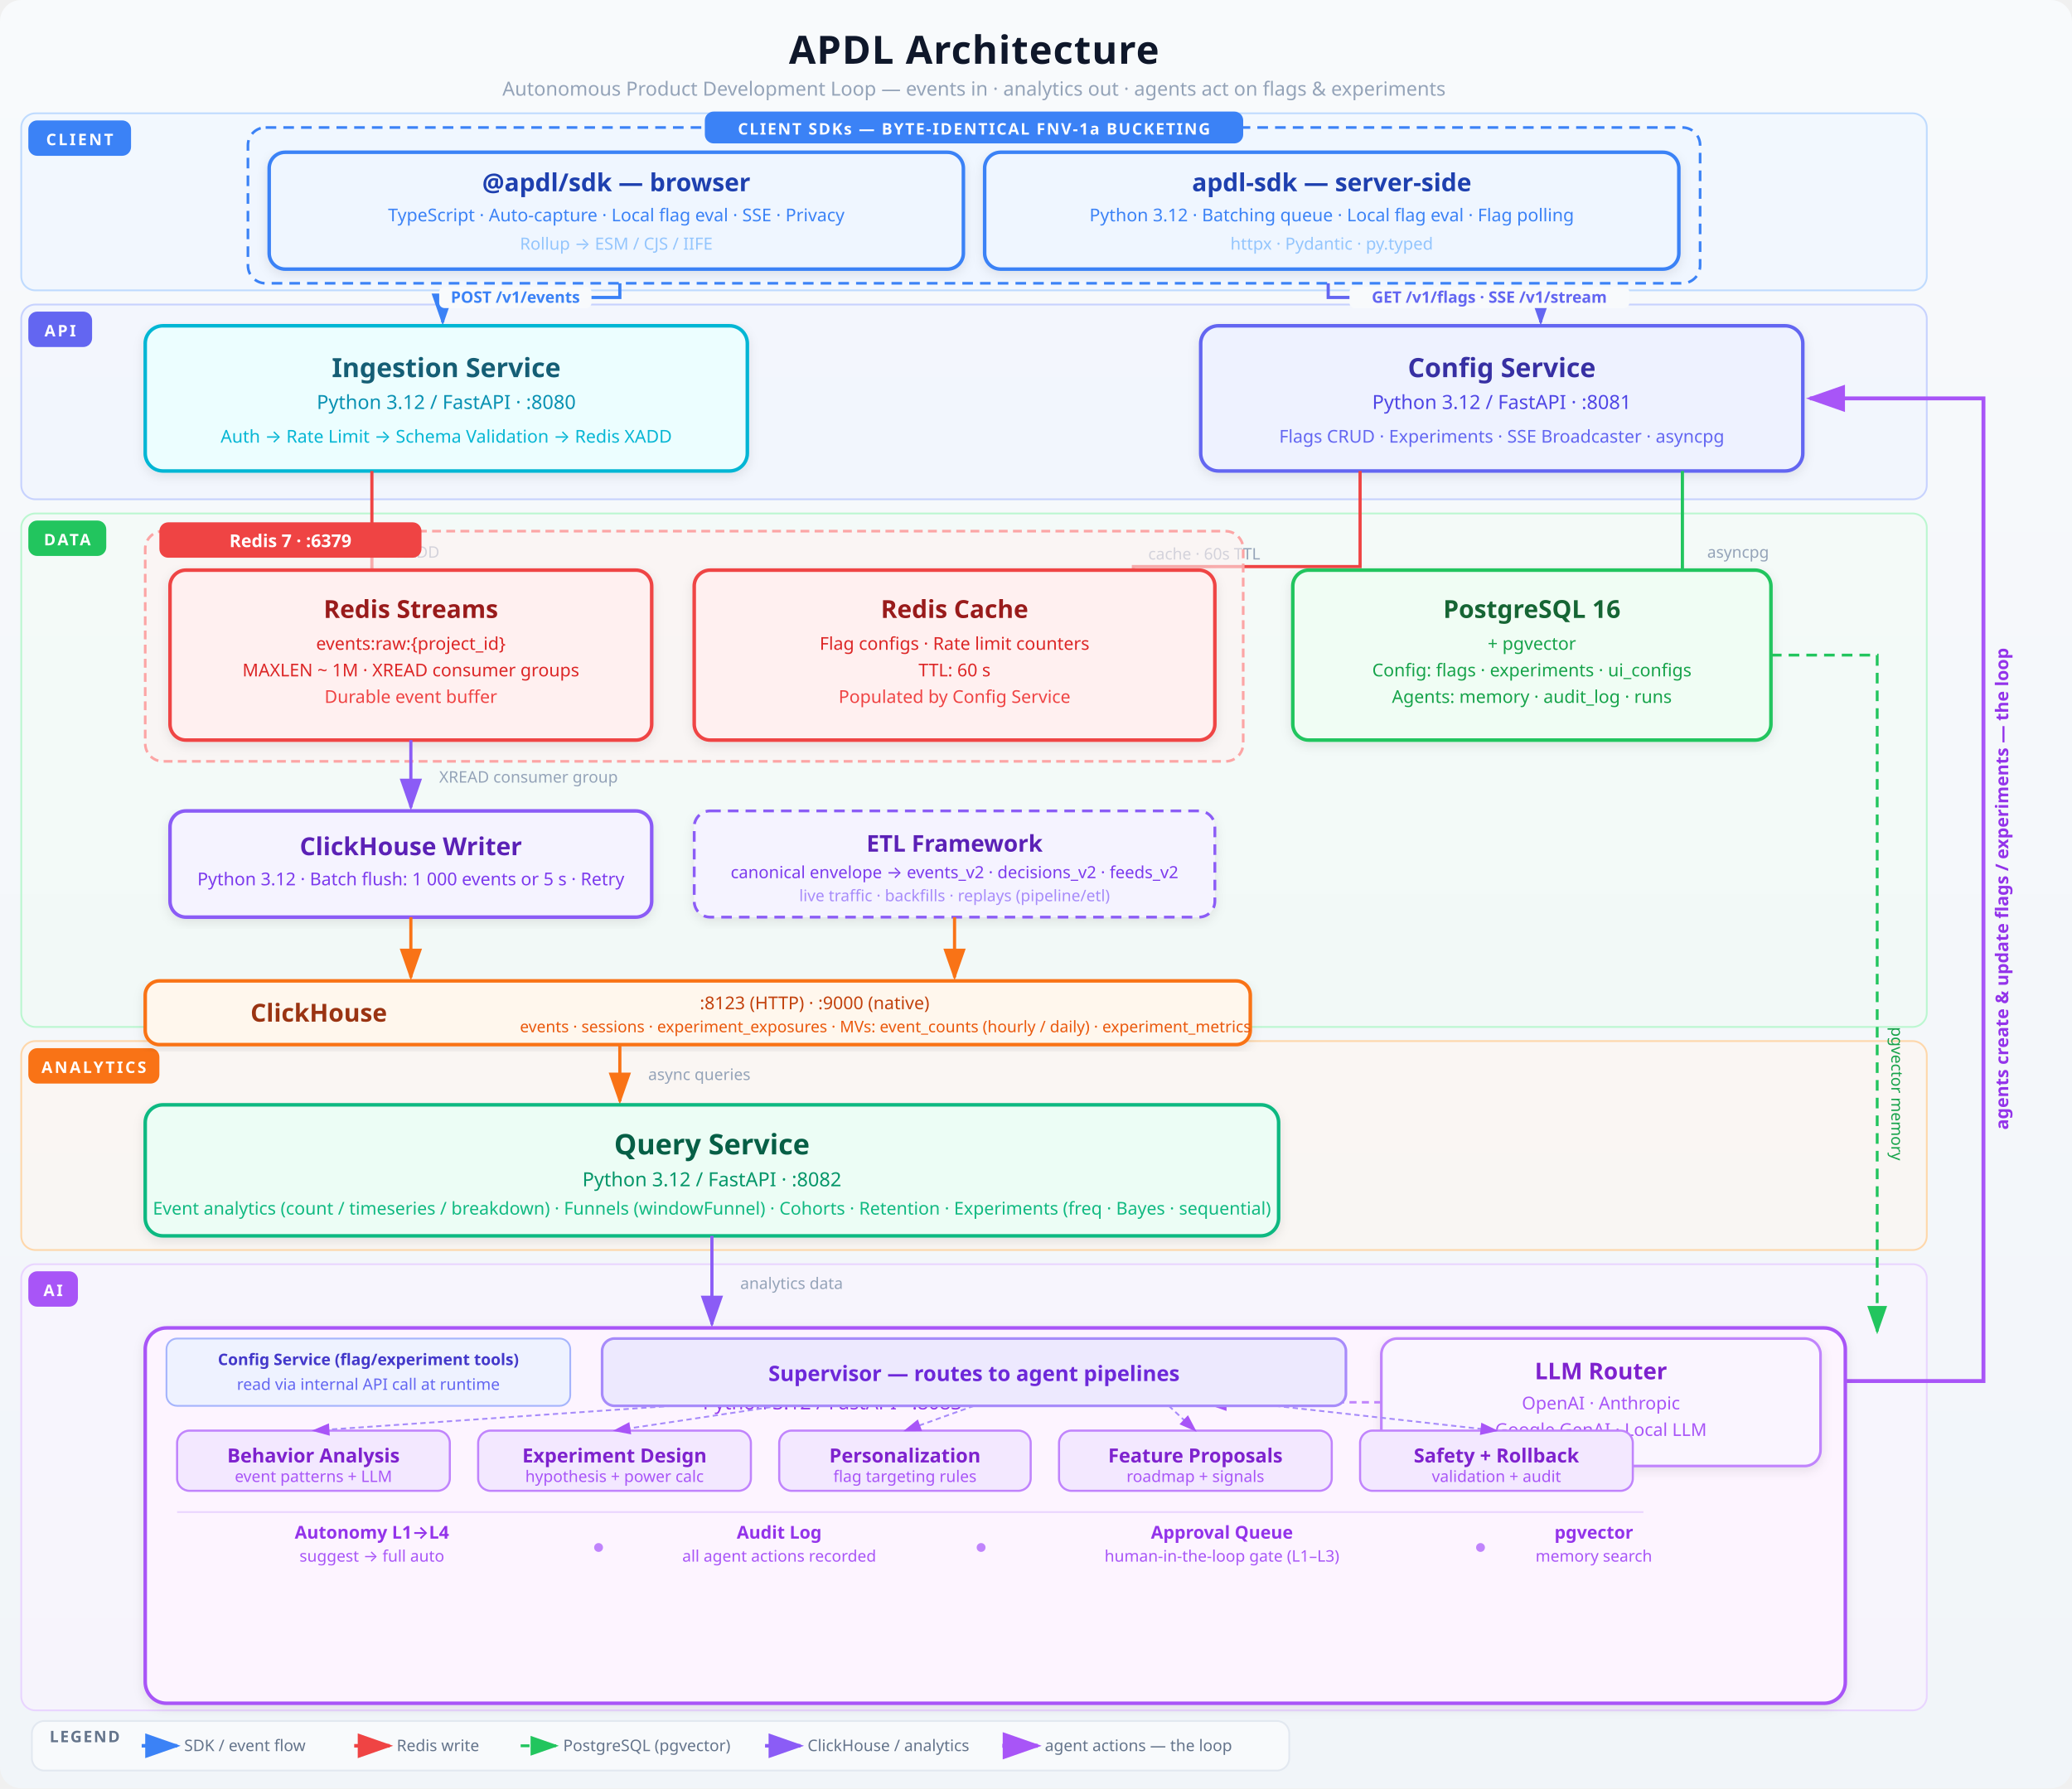
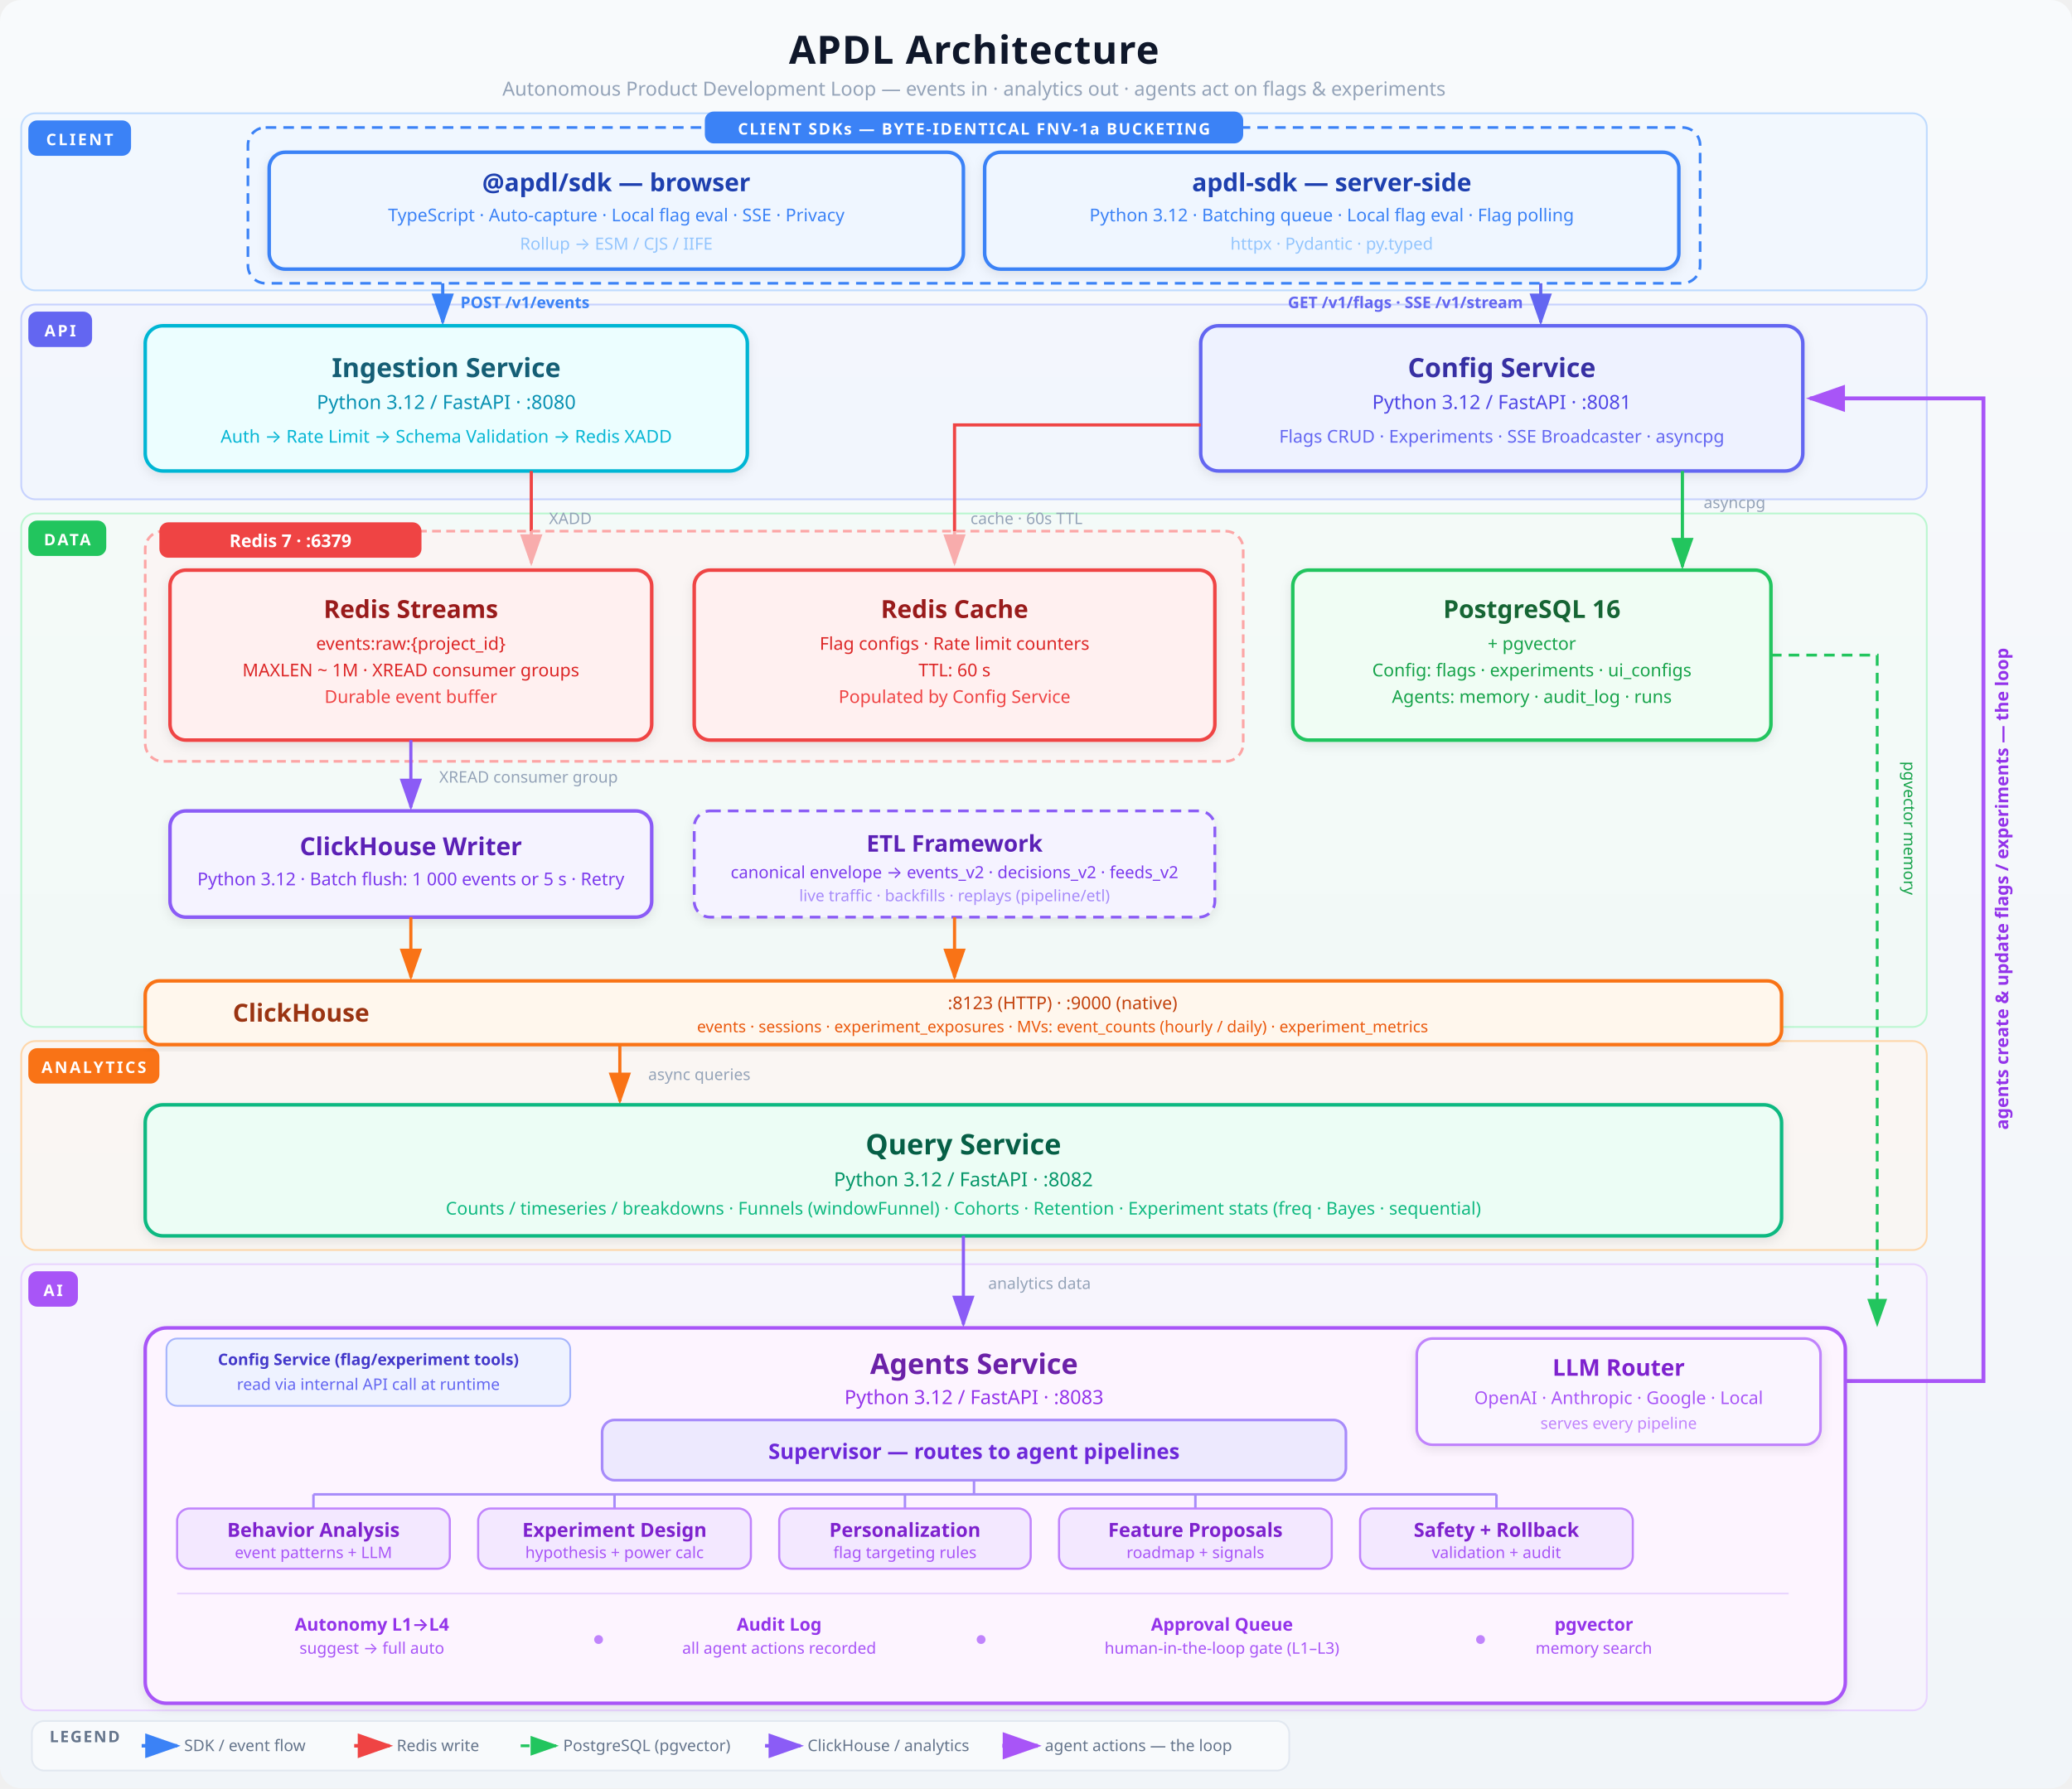
<svg xmlns="http://www.w3.org/2000/svg" viewBox="0 0 1170 1010" font-family="'Segoe UI', system-ui, -apple-system, sans-serif">
  <defs>
    <marker id="arr-gray" markerWidth="10" markerHeight="7" refX="9" refY="3.5" orient="auto">
      <polygon points="0 0,10 3.5,0 7" fill="#64748b" />
    </marker>
    <marker id="arr-blue" markerWidth="10" markerHeight="7" refX="9" refY="3.5" orient="auto">
      <polygon points="0 0,10 3.5,0 7" fill="#3b82f6" />
    </marker>
    <marker id="arr-green" markerWidth="10" markerHeight="7" refX="9" refY="3.5" orient="auto">
      <polygon points="0 0,10 3.5,0 7" fill="#22c55e" />
    </marker>
    <marker id="arr-purple" markerWidth="10" markerHeight="7" refX="9" refY="3.5" orient="auto">
      <polygon points="0 0,10 3.5,0 7" fill="#8b5cf6" />
    </marker>
    <marker id="arr-orange" markerWidth="10" markerHeight="7" refX="9" refY="3.5" orient="auto">
      <polygon points="0 0,10 3.5,0 7" fill="#f97316" />
    </marker>
    <marker id="arr-red" markerWidth="10" markerHeight="7" refX="9" refY="3.5" orient="auto">
      <polygon points="0 0,10 3.5,0 7" fill="#ef4444" />
    </marker>
    <marker id="arr-indigo" markerWidth="10" markerHeight="7" refX="9" refY="3.5" orient="auto">
      <polygon points="0 0,10 3.5,0 7" fill="#6366f1" />
    </marker>
    <marker id="arr-violet" markerWidth="10" markerHeight="7" refX="9" refY="3.5" orient="auto">
      <polygon points="0 0,10 3.5,0 7" fill="#a855f7" />
    </marker>
    <filter id="shadow" x="-5%" y="-5%" width="110%" height="116%">
      <feDropShadow dx="0" dy="2" stdDeviation="3" flood-opacity="0.09" />
    </filter>
    <linearGradient id="bg" x1="0" y1="0" x2="0" y2="1">
      <stop offset="0%" stop-color="#f8fafc" />
      <stop offset="100%" stop-color="#f1f5f9" />
    </linearGradient>
  </defs>
  <rect width="1170" height="1010" fill="url(#bg)" rx="12" />
  <text x="550" y="36" text-anchor="middle" font-size="22" font-weight="700" fill="#0f172a" letter-spacing="0.5">APDL Architecture</text>
  <text x="550" y="54" text-anchor="middle" font-size="11" fill="#94a3b8">Autonomous Product Development Loop — events in · analytics out · agents act on flags &amp; experiments</text>
  <rect x="12" y="64" width="1076" height="100" rx="8" fill="#eff6ff" fill-opacity="0.55" stroke="#bfdbfe" stroke-width="1" />
  <rect x="16" y="68" width="58" height="20" rx="5" fill="#3b82f6" />
  <text x="45" y="82" text-anchor="middle" font-size="9" font-weight="700" fill="#fff" letter-spacing="1.2">CLIENT</text>
  <rect x="12" y="172" width="1076" height="110" rx="8" fill="#eef2ff" fill-opacity="0.45" stroke="#c7d2fe" stroke-width="1" />
  <rect x="16" y="176" width="36" height="20" rx="5" fill="#6366f1" />
  <text x="34" y="190" text-anchor="middle" font-size="9" font-weight="700" fill="#fff" letter-spacing="1.2">API</text>
  <rect x="12" y="290" width="1076" height="290" rx="8" fill="#f0fdf4" fill-opacity="0.40" stroke="#bbf7d0" stroke-width="1" />
  <rect x="16" y="294" width="44" height="20" rx="5" fill="#22c55e" />
  <text x="38" y="308" text-anchor="middle" font-size="9" font-weight="700" fill="#fff" letter-spacing="1.2">DATA</text>
  <rect x="12" y="588" width="1076" height="118" rx="8" fill="#fff7ed" fill-opacity="0.50" stroke="#fed7aa" stroke-width="1" />
  <rect x="16" y="592" width="74" height="20" rx="5" fill="#f97316" />
  <text x="53" y="606" text-anchor="middle" font-size="9" font-weight="700" fill="#fff" letter-spacing="1.2">ANALYTICS</text>
  <rect x="12" y="714" width="1076" height="252" rx="8" fill="#fdf4ff" fill-opacity="0.50" stroke="#e9d5ff" stroke-width="1" />
  <rect x="16" y="718" width="28" height="20" rx="5" fill="#a855f7" />
  <text x="30" y="732" text-anchor="middle" font-size="9" font-weight="700" fill="#fff" letter-spacing="1.2">AI</text>
  <rect x="140" y="72" width="820" height="88" rx="10" fill="#eff6ff" fill-opacity="0.5" stroke="#3b82f6" stroke-width="1.5" stroke-dasharray="6,4" />
  <rect x="398" y="63" width="304" height="18" rx="5" fill="#3b82f6" />
  <text x="550" y="76" text-anchor="middle" font-size="9" font-weight="700" fill="#fff" letter-spacing="0.8">CLIENT SDKs — BYTE-IDENTICAL FNV-1a BUCKETING</text>
  <rect x="152" y="86" width="392" height="66" rx="9" fill="#eff6ff" stroke="#3b82f6" stroke-width="2" filter="url(#shadow)" />
  <text x="348" y="108" text-anchor="middle" font-size="14" font-weight="700" fill="#1e40af">@apdl/sdk — browser</text>
  <text x="348" y="125" text-anchor="middle" font-size="10" fill="#3b82f6">TypeScript · Auto-capture · Local flag eval · SSE · Privacy</text>
  <text x="348" y="141" text-anchor="middle" font-size="9.5" fill="#93c5fd">Rollup → ESM / CJS / IIFE</text>
  <rect x="556" y="86" width="392" height="66" rx="9" fill="#eff6ff" stroke="#3b82f6" stroke-width="2" filter="url(#shadow)" />
  <text x="752" y="108" text-anchor="middle" font-size="14" font-weight="700" fill="#1e40af">apdl-sdk — server-side</text>
  <text x="752" y="125" text-anchor="middle" font-size="10" fill="#3b82f6">Python 3.12 · Batching queue · Local flag eval · Flag polling</text>
  <text x="752" y="141" text-anchor="middle" font-size="9.5" fill="#93c5fd">httpx · Pydantic · py.typed</text>
-   <polyline points="350,160 350,168 250,168 250,182" fill="none" stroke="#3b82f6" stroke-width="1.8" marker-end="url(#arr-blue)" />
-   <rect x="248" y="162" width="86" height="12" rx="3" fill="#f8fafc" />
-   <text x="291" y="171" text-anchor="middle" font-size="9" font-weight="600" fill="#3b82f6">POST /v1/events</text>
-   <polyline points="750,160 750,168 870,168 870,182" fill="none" stroke="#6366f1" stroke-width="1.8" marker-end="url(#arr-indigo)" />
-   <rect x="762" y="162" width="158" height="12" rx="3" fill="#f8fafc" />
-   <text x="841" y="171" text-anchor="middle" font-size="9" font-weight="600" fill="#6366f1">GET /v1/flags · SSE /v1/stream</text>
+   <line x1="250" y1="160" x2="250" y2="182" stroke="#3b82f6" stroke-width="1.8" marker-end="url(#arr-blue)" />
+   <text x="260" y="174" text-anchor="start" font-size="9" font-weight="600" fill="#3b82f6">POST /v1/events</text>
+   <line x1="870" y1="160" x2="870" y2="182" stroke="#6366f1" stroke-width="1.8" marker-end="url(#arr-indigo)" />
+   <text x="860" y="174" text-anchor="end" font-size="9" font-weight="600" fill="#6366f1">GET /v1/flags · SSE /v1/stream</text>
  <rect x="82" y="184" width="340" height="82" rx="10" fill="#ecfeff" stroke="#06b6d4" stroke-width="2" filter="url(#shadow)" />
  <text x="252" y="213" text-anchor="middle" font-size="15" font-weight="700" fill="#155e75">Ingestion Service</text>
  <text x="252" y="231" text-anchor="middle" font-size="11" fill="#0891b2">Python 3.12 / FastAPI  · :8080</text>
  <text x="252" y="250" text-anchor="middle" font-size="10" fill="#06b6d4">Auth → Rate Limit → Schema Validation → Redis XADD</text>
  <rect x="678" y="184" width="340" height="82" rx="10" fill="#eef2ff" stroke="#6366f1" stroke-width="2" filter="url(#shadow)" />
  <text x="848" y="213" text-anchor="middle" font-size="15" font-weight="700" fill="#3730a3">Config Service</text>
  <text x="848" y="231" text-anchor="middle" font-size="11" fill="#4f46e5">Python 3.12 / FastAPI  · :8081</text>
  <text x="848" y="250" text-anchor="middle" font-size="10" fill="#6366f1">Flags CRUD  ·  Experiments  ·  SSE Broadcaster  ·  asyncpg</text>
-   <line x1="210" y1="266" x2="210" y2="356" stroke="#ef4444" stroke-width="1.8" marker-end="url(#arr-red)" />
-   <text x="224" y="315" text-anchor="start" font-size="9" fill="#94a3b8">XADD</text>
-   <polyline points="768,266 768,320 640,320 640,356" fill="none" stroke="#ef4444" stroke-width="1.8" marker-end="url(#arr-red)" />
-   <text x="680" y="316" text-anchor="middle" font-size="9" fill="#94a3b8">cache · 60s TTL</text>
-   <line x1="950" y1="266" x2="950" y2="356" stroke="#22c55e" stroke-width="1.8" marker-end="url(#arr-green)" />
-   <text x="964" y="315" text-anchor="start" font-size="9" fill="#94a3b8">asyncpg</text>
+   <line x1="300" y1="266" x2="300" y2="318" stroke="#ef4444" stroke-width="1.8" marker-end="url(#arr-red)" />
+   <text x="310" y="296" text-anchor="start" font-size="9" fill="#94a3b8">XADD</text>
+   <polyline points="678,240 539,240 539,318" fill="none" stroke="#ef4444" stroke-width="1.8" marker-end="url(#arr-red)" />
+   <text x="548" y="296" text-anchor="start" font-size="9" fill="#94a3b8">cache · 60s TTL</text>
+   <line x1="950" y1="266" x2="950" y2="320" stroke="#22c55e" stroke-width="1.8" marker-end="url(#arr-green)" />
+   <text x="962" y="287" text-anchor="start" font-size="9" fill="#94a3b8">asyncpg</text>
  <rect x="82" y="300" width="620" height="130" rx="10" fill="#fef2f2" fill-opacity="0.60" stroke="#fca5a5" stroke-width="1.5" stroke-dasharray="5,3" />
  <rect x="90" y="295" width="148" height="20" rx="5" fill="#ef4444" />
  <text x="164" y="309" text-anchor="middle" font-size="10" font-weight="700" fill="#fff">Redis 7  ·  :6379</text>
  <rect x="96" y="322" width="272" height="96" rx="9" fill="#fff0f0" stroke="#ef4444" stroke-width="2" filter="url(#shadow)" />
  <text x="232" y="349" text-anchor="middle" font-size="14" font-weight="700" fill="#991b1b">Redis Streams</text>
  <text x="232" y="367" text-anchor="middle" font-size="10" fill="#dc2626">events:raw:{project_id}</text>
  <text x="232" y="382" text-anchor="middle" font-size="10" fill="#dc2626">MAXLEN ~ 1M  ·  XREAD consumer groups</text>
  <text x="232" y="397" text-anchor="middle" font-size="10" fill="#ef4444">Durable event buffer</text>
  <rect x="392" y="322" width="294" height="96" rx="9" fill="#fff0f0" stroke="#ef4444" stroke-width="2" filter="url(#shadow)" />
  <text x="539" y="349" text-anchor="middle" font-size="14" font-weight="700" fill="#991b1b">Redis Cache</text>
  <text x="539" y="367" text-anchor="middle" font-size="10" fill="#dc2626">Flag configs  ·  Rate limit counters</text>
  <text x="539" y="382" text-anchor="middle" font-size="10" fill="#dc2626">TTL: 60 s</text>
  <text x="539" y="397" text-anchor="middle" font-size="10" fill="#ef4444">Populated by Config Service</text>
  <rect x="730" y="322" width="270" height="96" rx="9" fill="#f0fdf4" stroke="#22c55e" stroke-width="2" filter="url(#shadow)" />
  <text x="865" y="349" text-anchor="middle" font-size="14" font-weight="700" fill="#166534">PostgreSQL 16</text>
  <text x="865" y="367" text-anchor="middle" font-size="10" fill="#16a34a">+ pgvector</text>
  <text x="865" y="382" text-anchor="middle" font-size="10" fill="#16a34a">Config: flags · experiments · ui_configs</text>
  <text x="865" y="397" text-anchor="middle" font-size="10" fill="#16a34a">Agents: memory · audit_log · runs</text>
  <line x1="232" y1="418" x2="232" y2="456" stroke="#8b5cf6" stroke-width="1.8" marker-end="url(#arr-purple)" />
  <text x="248" y="442" text-anchor="start" font-size="9" fill="#94a3b8">XREAD consumer group</text>
  <rect x="96" y="458" width="272" height="60" rx="9" fill="#f5f3ff" stroke="#8b5cf6" stroke-width="2" filter="url(#shadow)" />
  <text x="232" y="483" text-anchor="middle" font-size="14" font-weight="700" fill="#5b21b6">ClickHouse Writer</text>
  <text x="232" y="500" text-anchor="middle" font-size="10" fill="#7c3aed">Python 3.12  ·  Batch flush: 1 000 events or 5 s  ·  Retry</text>
  <line x1="232" y1="518" x2="232" y2="552" stroke="#f97316" stroke-width="1.8" marker-end="url(#arr-orange)" />
  <rect x="392" y="458" width="294" height="60" rx="9" fill="#f5f3ff" stroke="#8b5cf6" stroke-width="1.6" stroke-dasharray="6,4" filter="url(#shadow)" />
  <text x="539" y="481" text-anchor="middle" font-size="13" font-weight="700" fill="#5b21b6">ETL Framework</text>
  <text x="539" y="496" text-anchor="middle" font-size="9.5" fill="#7c3aed">canonical envelope → events_v2 · decisions_v2 · feeds_v2</text>
  <text x="539" y="509" text-anchor="middle" font-size="9" fill="#a78bfa">live traffic · backfills · replays  (pipeline/etl)</text>
  <line x1="539" y1="518" x2="539" y2="552" stroke="#f97316" stroke-width="1.8" marker-end="url(#arr-orange)" />
-   <rect x="82" y="554" width="624" height="36" rx="8" fill="#fff7ed" stroke="#f97316" stroke-width="2" filter="url(#shadow)" />
-   <text x="180" y="577" text-anchor="middle" font-size="14" font-weight="700" fill="#9a3412">ClickHouse</text>
-   <text x="460" y="570" text-anchor="middle" font-size="10" fill="#c2410c">:8123 (HTTP)  ·  :9000 (native)</text>
-   <text x="500" y="583" text-anchor="middle" font-size="9" fill="#ea580c">events  ·  sessions  ·  experiment_exposures  ·  MVs: event_counts (hourly / daily)  ·  experiment_metrics</text>
+   <rect x="82" y="554" width="924" height="36" rx="8" fill="#fff7ed" stroke="#f97316" stroke-width="2" filter="url(#shadow)" />
+   <text x="170" y="577" text-anchor="middle" font-size="14" font-weight="700" fill="#9a3412">ClickHouse</text>
+   <text x="600" y="570" text-anchor="middle" font-size="10" fill="#c2410c">:8123 (HTTP)  ·  :9000 (native)</text>
+   <text x="600" y="583" text-anchor="middle" font-size="9" fill="#ea580c">events · sessions · experiment_exposures · MVs: event_counts (hourly / daily) · experiment_metrics</text>
  <line x1="350" y1="590" x2="350" y2="622" stroke="#f97316" stroke-width="1.8" marker-end="url(#arr-orange)" />
  <text x="366" y="610" text-anchor="start" font-size="9" fill="#94a3b8">async queries</text>
-   <rect x="82" y="624" width="640" height="74" rx="10" fill="#ecfdf5" stroke="#10b981" stroke-width="2" filter="url(#shadow)" />
-   <text x="402" y="652" text-anchor="middle" font-size="16" font-weight="700" fill="#065f46">Query Service</text>
-   <text x="402" y="670" text-anchor="middle" font-size="11" fill="#059669">Python 3.12 / FastAPI  · :8082</text>
-   <text x="402" y="686" text-anchor="middle" font-size="10" fill="#10b981">Event analytics (count / timeseries / breakdown)  ·  Funnels (windowFunnel)  ·  Cohorts  ·  Retention  ·  Experiments (freq · Bayes · sequential)</text>
-   <polyline points="1000,370 1060,370 1060,752" fill="none" stroke="#22c55e" stroke-width="1.6" stroke-dasharray="6,4" marker-end="url(#arr-green)" />
-   <text x="1068" y="580" text-anchor="start" font-size="9" fill="#16a34a" transform="rotate(90,1068,580)">pgvector memory</text>
+   <rect x="82" y="624" width="924" height="74" rx="10" fill="#ecfdf5" stroke="#10b981" stroke-width="2" filter="url(#shadow)" />
+   <text x="544" y="652" text-anchor="middle" font-size="16" font-weight="700" fill="#065f46">Query Service</text>
+   <text x="544" y="670" text-anchor="middle" font-size="11" fill="#059669">Python 3.12 / FastAPI  · :8082</text>
+   <text x="544" y="686" text-anchor="middle" font-size="10" fill="#10b981">Counts / timeseries / breakdowns  ·  Funnels (windowFunnel)  ·  Cohorts  ·  Retention  ·  Experiment stats (freq · Bayes · sequential)</text>
+   <polyline points="1000,370 1060,370 1060,748" fill="none" stroke="#22c55e" stroke-width="1.6" stroke-dasharray="6,4" marker-end="url(#arr-green)" />
+   <text x="1075" y="430" text-anchor="start" font-size="9" fill="#16a34a" transform="rotate(90,1075,430)">pgvector memory</text>
  <polyline points="1042,780 1120,780 1120,225 1022,225" fill="none" stroke="#a855f7" stroke-width="2.2" marker-end="url(#arr-violet)" />
  <text x="1134" y="502" text-anchor="middle" font-size="10" font-weight="600" fill="#9333ea" transform="rotate(-90,1134,502)">agents create &amp; update flags / experiments — the loop</text>
-   <line x1="402" y1="698" x2="402" y2="748" stroke="#8b5cf6" stroke-width="1.8" marker-end="url(#arr-purple)" />
-   <text x="418" y="728" text-anchor="start" font-size="9" fill="#94a3b8">analytics data</text>
+   <line x1="544" y1="698" x2="544" y2="748" stroke="#8b5cf6" stroke-width="1.8" marker-end="url(#arr-purple)" />
+   <text x="558" y="728" text-anchor="start" font-size="9" fill="#94a3b8">analytics data</text>
  <rect x="82" y="750" width="960" height="212" rx="12" fill="#fdf4ff" stroke="#a855f7" stroke-width="2" filter="url(#shadow)" />
-   <text x="470" y="778" text-anchor="middle" font-size="16" font-weight="700" fill="#6b21a8">Agents Service</text>
-   <text x="470" y="796" text-anchor="middle" font-size="11" fill="#9333ea">Python 3.12 / FastAPI  · :8083</text>
-   <rect x="780" y="756" width="248" height="72" rx="9" fill="#faf5ff" stroke="#c084fc" stroke-width="1.5" filter="url(#shadow)" />
-   <text x="904" y="779" text-anchor="middle" font-size="13" font-weight="700" fill="#7e22ce">LLM Router</text>
-   <text x="904" y="796" text-anchor="middle" font-size="10" fill="#a855f7">OpenAI  ·  Anthropic</text>
-   <text x="904" y="811" text-anchor="middle" font-size="10" fill="#a855f7">Google GenAI  ·  Local LLM</text>
-   <line x1="780" y1="792" x2="680" y2="792" stroke="#c084fc" stroke-width="1.4" stroke-dasharray="4,3" marker-end="url(#arr-violet)" />
-   <text x="728" y="787" text-anchor="middle" font-size="8" fill="#a855f7">LLM calls</text>
+   <text x="550" y="776" text-anchor="middle" font-size="16" font-weight="700" fill="#6b21a8">Agents Service</text>
+   <text x="550" y="793" text-anchor="middle" font-size="11" fill="#9333ea">Python 3.12 / FastAPI  · :8083</text>
+   <rect x="800" y="756" width="228" height="60" rx="9" fill="#faf5ff" stroke="#c084fc" stroke-width="1.5" filter="url(#shadow)" />
+   <text x="914" y="777" text-anchor="middle" font-size="13" font-weight="700" fill="#7e22ce">LLM Router</text>
+   <text x="914" y="793" text-anchor="middle" font-size="10" fill="#a855f7">OpenAI · Anthropic · Google · Local</text>
+   <text x="914" y="807" text-anchor="middle" font-size="9" fill="#c084fc">serves every pipeline</text>
  <rect x="94" y="756" width="228" height="38" rx="6" fill="#eef2ff" stroke="#a5b4fc" stroke-width="1" />
  <text x="208" y="771" text-anchor="middle" font-size="9" font-weight="600" fill="#4338ca">Config Service (flag/experiment tools)</text>
  <text x="208" y="785" text-anchor="middle" font-size="9" fill="#6366f1">read via internal API call at runtime</text>
-   <rect x="340" y="756" width="420" height="38" rx="7" fill="#ede9fe" stroke="#a78bfa" stroke-width="1.5" />
-   <text x="550" y="780" text-anchor="middle" font-size="12" font-weight="700" fill="#6d28d9">Supervisor  — routes to agent pipelines</text>
-   <rect x="100" y="808" width="154" height="34" rx="7" fill="#f3e8ff" stroke="#c084fc" stroke-width="1.2" />
-   <text x="177" y="826" text-anchor="middle" font-size="11" font-weight="600" fill="#7e22ce">Behavior Analysis</text>
-   <text x="177" y="837" text-anchor="middle" font-size="9" fill="#a855f7">event patterns + LLM</text>
-   <rect x="270" y="808" width="154" height="34" rx="7" fill="#f3e8ff" stroke="#c084fc" stroke-width="1.2" />
-   <text x="347" y="826" text-anchor="middle" font-size="11" font-weight="600" fill="#7e22ce">Experiment Design</text>
-   <text x="347" y="837" text-anchor="middle" font-size="9" fill="#a855f7">hypothesis + power calc</text>
-   <rect x="440" y="808" width="142" height="34" rx="7" fill="#f3e8ff" stroke="#c084fc" stroke-width="1.2" />
-   <text x="511" y="826" text-anchor="middle" font-size="11" font-weight="600" fill="#7e22ce">Personalization</text>
-   <text x="511" y="837" text-anchor="middle" font-size="9" fill="#a855f7">flag targeting rules</text>
-   <rect x="598" y="808" width="154" height="34" rx="7" fill="#f3e8ff" stroke="#c084fc" stroke-width="1.2" />
-   <text x="675" y="826" text-anchor="middle" font-size="11" font-weight="600" fill="#7e22ce">Feature Proposals</text>
-   <text x="675" y="837" text-anchor="middle" font-size="9" fill="#a855f7">roadmap + signals</text>
-   <rect x="768" y="808" width="154" height="34" rx="7" fill="#f3e8ff" stroke="#c084fc" stroke-width="1.2" />
-   <text x="845" y="826" text-anchor="middle" font-size="11" font-weight="600" fill="#7e22ce">Safety + Rollback</text>
-   <text x="845" y="837" text-anchor="middle" font-size="9" fill="#a855f7">validation + audit</text>
-   <line x1="380" y1="794" x2="177" y2="808" stroke="#a78bfa" stroke-width="1" stroke-dasharray="3,2" marker-end="url(#arr-violet)" />
-   <line x1="440" y1="794" x2="347" y2="808" stroke="#a78bfa" stroke-width="1" stroke-dasharray="3,2" marker-end="url(#arr-violet)" />
-   <line x1="550" y1="794" x2="511" y2="808" stroke="#a78bfa" stroke-width="1" stroke-dasharray="3,2" marker-end="url(#arr-violet)" />
-   <line x1="660" y1="794" x2="675" y2="808" stroke="#a78bfa" stroke-width="1" stroke-dasharray="3,2" marker-end="url(#arr-violet)" />
-   <line x1="720" y1="794" x2="845" y2="808" stroke="#a78bfa" stroke-width="1" stroke-dasharray="3,2" marker-end="url(#arr-violet)" />
-   <line x1="100" y1="854" x2="928" y2="854" stroke="#e9d5ff" stroke-width="1" />
-   <text x="210" y="869" text-anchor="middle" font-size="10" fill="#9333ea" font-weight="600">Autonomy L1→L4</text>
-   <text x="210" y="882" text-anchor="middle" font-size="9" fill="#a855f7">suggest → full auto</text>
-   <circle cx="338" cy="874" r="2.5" fill="#c084fc" />
-   <text x="440" y="869" text-anchor="middle" font-size="10" fill="#9333ea" font-weight="600">Audit Log</text>
-   <text x="440" y="882" text-anchor="middle" font-size="9" fill="#a855f7">all agent actions recorded</text>
-   <circle cx="554" cy="874" r="2.5" fill="#c084fc" />
-   <text x="690" y="869" text-anchor="middle" font-size="10" fill="#9333ea" font-weight="600">Approval Queue</text>
-   <text x="690" y="882" text-anchor="middle" font-size="9" fill="#a855f7">human-in-the-loop gate (L1–L3)</text>
-   <circle cx="836" cy="874" r="2.5" fill="#c084fc" />
-   <text x="900" y="869" text-anchor="middle" font-size="10" fill="#9333ea" font-weight="600">pgvector</text>
-   <text x="900" y="882" text-anchor="middle" font-size="9" fill="#a855f7">memory search</text>
+   <rect x="340" y="802" width="420" height="34" rx="7" fill="#ede9fe" stroke="#a78bfa" stroke-width="1.5" />
+   <text x="550" y="824" text-anchor="middle" font-size="12" font-weight="700" fill="#6d28d9">Supervisor  — routes to agent pipelines</text>
+   <line x1="550" y1="836" x2="550" y2="844" stroke="#a78bfa" stroke-width="1.4" />
+   <line x1="177" y1="844" x2="845" y2="844" stroke="#a78bfa" stroke-width="1.4" />
+   <line x1="177" y1="844" x2="177" y2="852" stroke="#a78bfa" stroke-width="1.4" />
+   <line x1="347" y1="844" x2="347" y2="852" stroke="#a78bfa" stroke-width="1.4" />
+   <line x1="511" y1="844" x2="511" y2="852" stroke="#a78bfa" stroke-width="1.4" />
+   <line x1="675" y1="844" x2="675" y2="852" stroke="#a78bfa" stroke-width="1.4" />
+   <line x1="845" y1="844" x2="845" y2="852" stroke="#a78bfa" stroke-width="1.4" />
+   <rect x="100" y="852" width="154" height="34" rx="7" fill="#f3e8ff" stroke="#c084fc" stroke-width="1.2" />
+   <text x="177" y="868" text-anchor="middle" font-size="11" font-weight="600" fill="#7e22ce">Behavior Analysis</text>
+   <text x="177" y="880" text-anchor="middle" font-size="9" fill="#a855f7">event patterns + LLM</text>
+   <rect x="270" y="852" width="154" height="34" rx="7" fill="#f3e8ff" stroke="#c084fc" stroke-width="1.2" />
+   <text x="347" y="868" text-anchor="middle" font-size="11" font-weight="600" fill="#7e22ce">Experiment Design</text>
+   <text x="347" y="880" text-anchor="middle" font-size="9" fill="#a855f7">hypothesis + power calc</text>
+   <rect x="440" y="852" width="142" height="34" rx="7" fill="#f3e8ff" stroke="#c084fc" stroke-width="1.2" />
+   <text x="511" y="868" text-anchor="middle" font-size="11" font-weight="600" fill="#7e22ce">Personalization</text>
+   <text x="511" y="880" text-anchor="middle" font-size="9" fill="#a855f7">flag targeting rules</text>
+   <rect x="598" y="852" width="154" height="34" rx="7" fill="#f3e8ff" stroke="#c084fc" stroke-width="1.2" />
+   <text x="675" y="868" text-anchor="middle" font-size="11" font-weight="600" fill="#7e22ce">Feature Proposals</text>
+   <text x="675" y="880" text-anchor="middle" font-size="9" fill="#a855f7">roadmap + signals</text>
+   <rect x="768" y="852" width="154" height="34" rx="7" fill="#f3e8ff" stroke="#c084fc" stroke-width="1.2" />
+   <text x="845" y="868" text-anchor="middle" font-size="11" font-weight="600" fill="#7e22ce">Safety + Rollback</text>
+   <text x="845" y="880" text-anchor="middle" font-size="9" fill="#a855f7">validation + audit</text>
+   <line x1="100" y1="900" x2="1010" y2="900" stroke="#e9d5ff" stroke-width="1" />
+   <text x="210" y="921" text-anchor="middle" font-size="10" fill="#9333ea" font-weight="600">Autonomy L1→L4</text>
+   <text x="210" y="934" text-anchor="middle" font-size="9" fill="#a855f7">suggest → full auto</text>
+   <circle cx="338" cy="926" r="2.5" fill="#c084fc" />
+   <text x="440" y="921" text-anchor="middle" font-size="10" fill="#9333ea" font-weight="600">Audit Log</text>
+   <text x="440" y="934" text-anchor="middle" font-size="9" fill="#a855f7">all agent actions recorded</text>
+   <circle cx="554" cy="926" r="2.5" fill="#c084fc" />
+   <text x="690" y="921" text-anchor="middle" font-size="10" fill="#9333ea" font-weight="600">Approval Queue</text>
+   <text x="690" y="934" text-anchor="middle" font-size="9" fill="#a855f7">human-in-the-loop gate (L1–L3)</text>
+   <circle cx="836" cy="926" r="2.5" fill="#c084fc" />
+   <text x="900" y="921" text-anchor="middle" font-size="10" fill="#9333ea" font-weight="600">pgvector</text>
+   <text x="900" y="934" text-anchor="middle" font-size="9" fill="#a855f7">memory search</text>
  <rect x="18" y="972" width="710" height="28" rx="7" fill="#f8fafc" stroke="#e2e8f0" stroke-width="1" />
  <text x="28" y="984" font-size="9" font-weight="700" fill="#64748b" letter-spacing="0.8">LEGEND</text>
  <line x1="80" y1="986" x2="100" y2="986" stroke="#3b82f6" stroke-width="2" marker-end="url(#arr-blue)" />
  <text x="104" y="989" font-size="9" fill="#64748b">SDK / event flow</text>
  <line x1="200" y1="986" x2="220" y2="986" stroke="#ef4444" stroke-width="2" marker-end="url(#arr-red)" />
  <text x="224" y="989" font-size="9" fill="#64748b">Redis write</text>
  <line x1="294" y1="986" x2="314" y2="986" stroke="#22c55e" stroke-width="1.6" stroke-dasharray="5,3" marker-end="url(#arr-green)" />
  <text x="318" y="989" font-size="9" fill="#64748b">PostgreSQL (pgvector)</text>
  <line x1="432" y1="986" x2="452" y2="986" stroke="#8b5cf6" stroke-width="2" marker-end="url(#arr-purple)" />
  <text x="456" y="989" font-size="9" fill="#64748b">ClickHouse / analytics</text>
  <line x1="566" y1="986" x2="586" y2="986" stroke="#a855f7" stroke-width="2.2" marker-end="url(#arr-violet)" />
  <text x="590" y="989" font-size="9" fill="#64748b">agent actions — the loop</text>
</svg>
